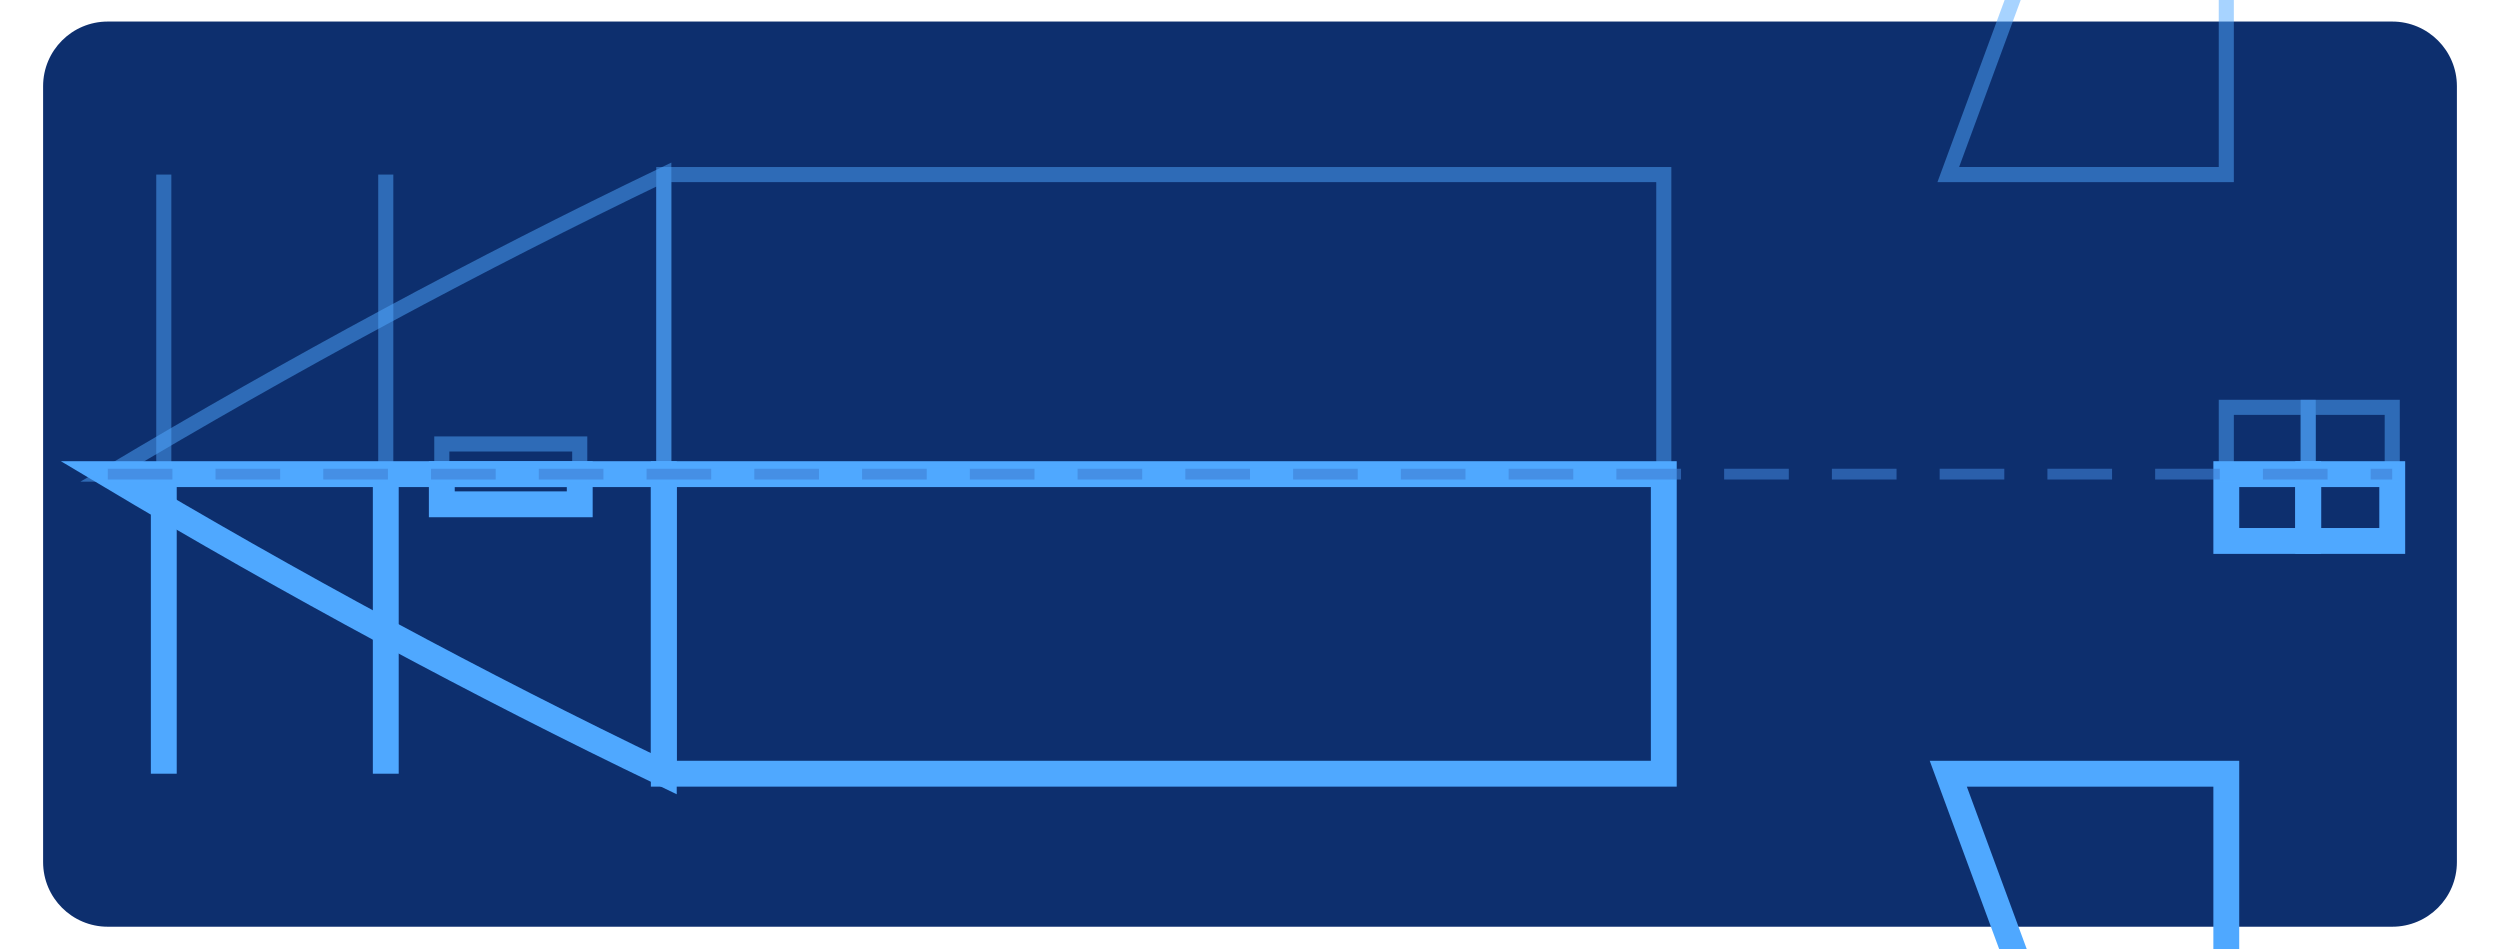
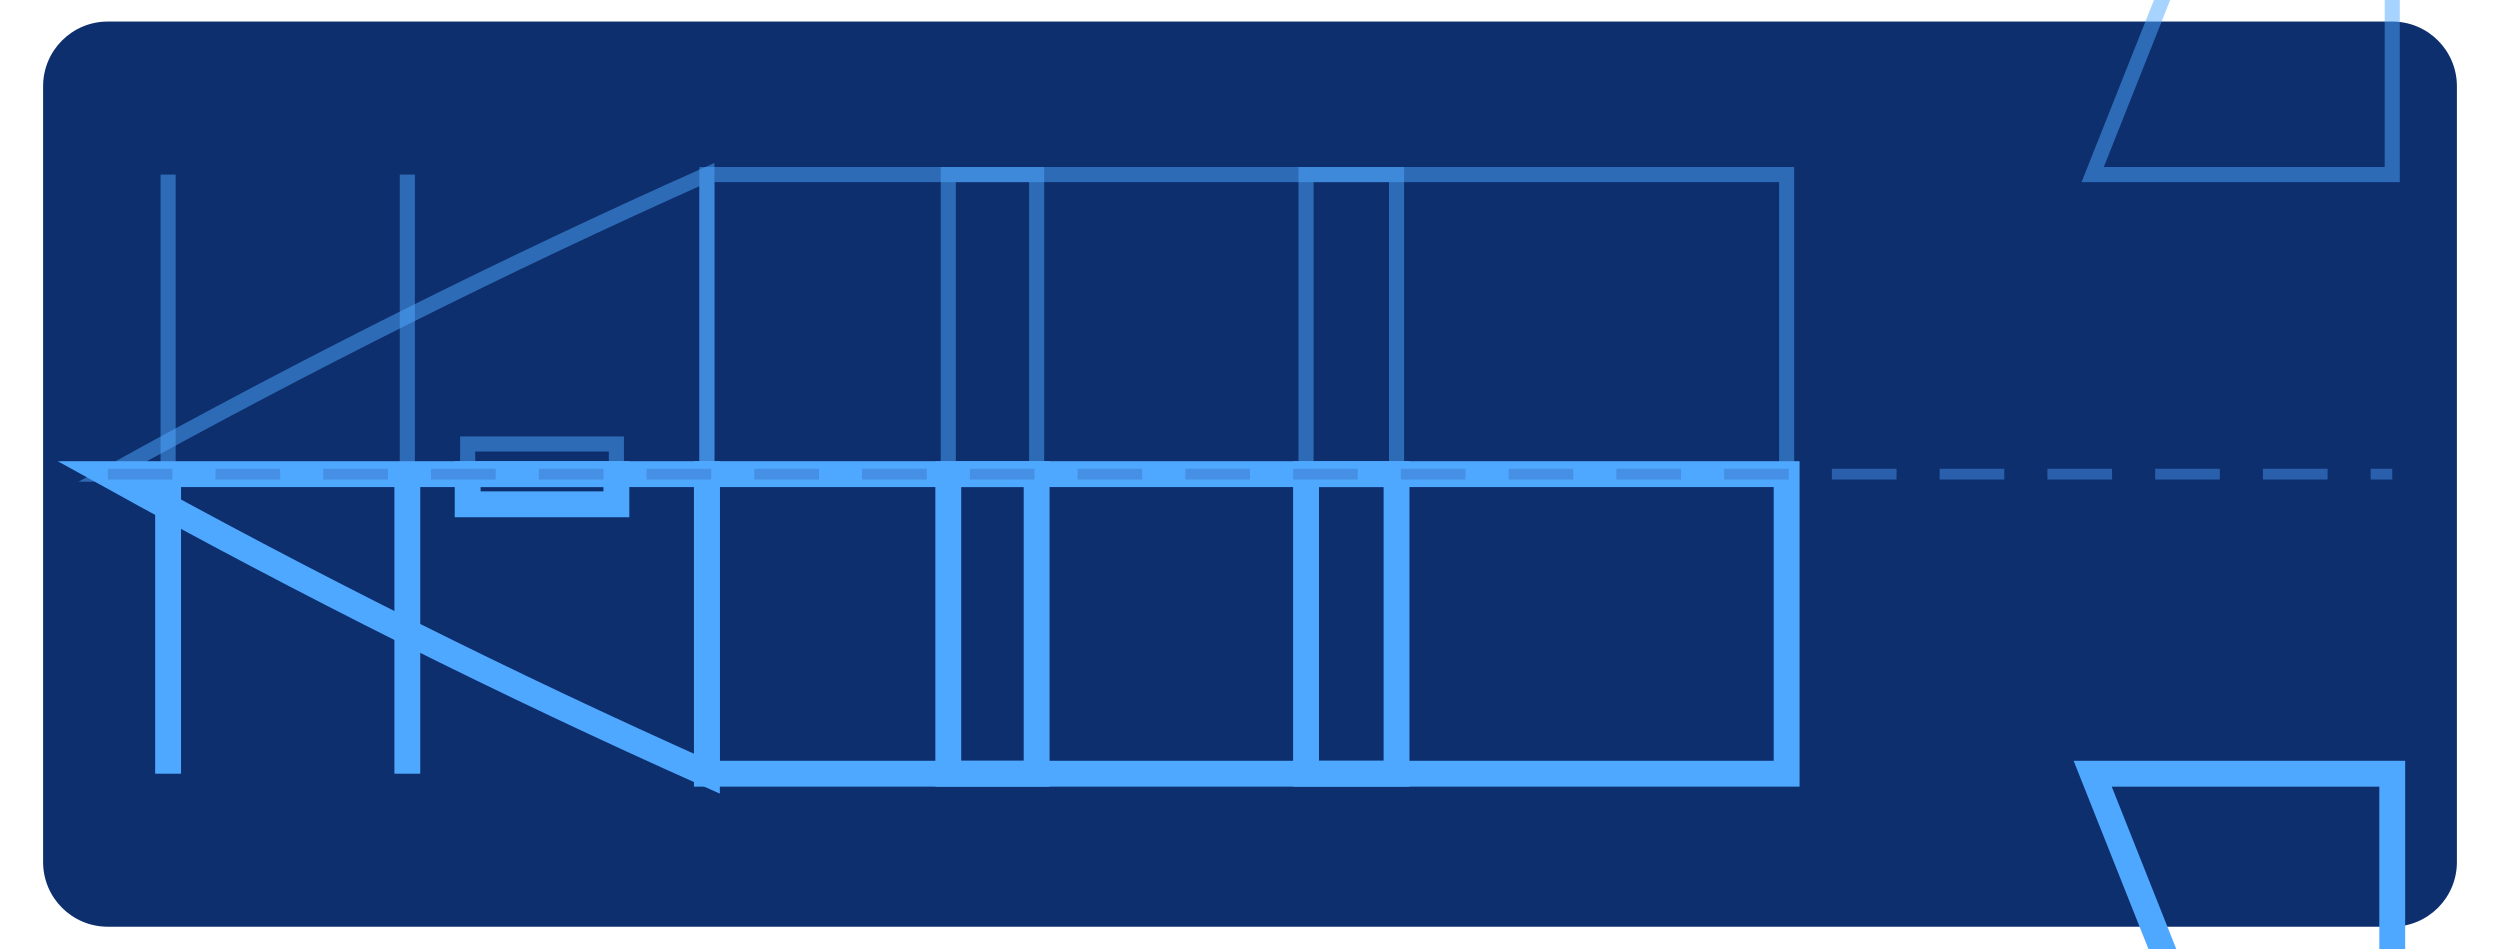
<svg xmlns="http://www.w3.org/2000/svg" viewBox="0 0 116 44" width="232" height="88" preserveAspectRatio="xMidYMid meet">
  <rect x="2" y="1" width="112" height="42" rx="3" fill="#0d2f6e" />
-   <path d="M 5.0 22.0 Q 17.9 29.7 30.8 35.9 L 30.8 22.0 Z" fill="none" stroke="#4fa8ff" stroke-width="1.2" />
-   <path d="M 5.0 22.0 Q 17.9 29.7 30.8 35.9 L 30.8 22.0 Z" transform="translate(0 44) scale(1 -1)" fill="none" stroke="#4fa8ff" stroke-width="0.7" opacity="0.5" />
-   <path d="M 30.8 22.0 L 30.8 35.9 L 77.2 35.9 L 77.2 22.0 Z" fill="none" stroke="#4fa8ff" stroke-width="1.2" />
-   <path d="M 30.8 22.0 L 30.8 35.9 L 77.2 35.9 L 77.2 22.0 Z" transform="translate(0 44) scale(1 -1)" fill="none" stroke="#4fa8ff" stroke-width="0.7" opacity="0.5" />
-   <path d="M 7.6 22.0 L 7.6 35.9 L 7.6 35.9 L 7.6 22.0 Z" fill="none" stroke="#4fa8ff" stroke-width="1.2" />
-   <path d="M 7.6 22.0 L 7.6 35.9 L 7.6 35.9 L 7.6 22.0 Z" transform="translate(0 44) scale(1 -1)" fill="none" stroke="#4fa8ff" stroke-width="0.7" opacity="0.5" />
-   <path d="M 17.9 22.0 L 17.9 35.9 L 17.9 35.9 L 17.9 22.0 Z" fill="none" stroke="#4fa8ff" stroke-width="1.2" />
-   <path d="M 17.9 22.0 L 17.9 35.9 L 17.9 35.9 L 17.9 22.0 Z" transform="translate(0 44) scale(1 -1)" fill="none" stroke="#4fa8ff" stroke-width="0.7" opacity="0.5" />
-   <path d="M 90.4 35.9 L 99.4 60.3 L 103.3 60.3 L 103.3 35.9 Z" fill="none" stroke="#4fa8ff" stroke-width="1.2" />
-   <path d="M 90.4 35.9 L 99.4 60.3 L 103.3 60.3 L 103.3 35.9 Z" transform="translate(0 44) scale(1 -1)" fill="none" stroke="#4fa8ff" stroke-width="0.7" opacity="0.5" />
-   <path d="M 20.5 22.0 L 20.5 23.4 L 26.9 23.4 L 26.9 22.0 Z" fill="none" stroke="#4fa8ff" stroke-width="1.2" />
-   <path d="M 20.5 22.0 L 20.5 23.4 L 26.9 23.4 L 26.9 22.0 Z" transform="translate(0 44) scale(1 -1)" fill="none" stroke="#4fa8ff" stroke-width="0.7" opacity="0.5" />
-   <path d="M 103.3 22.0 L 103.3 25.1 L 107.1 25.1 L 107.1 22.0 Z" fill="none" stroke="#4fa8ff" stroke-width="1.2" />
-   <path d="M 103.3 22.0 L 103.3 25.1 L 107.1 25.1 L 107.1 22.0 Z" transform="translate(0 44) scale(1 -1)" fill="none" stroke="#4fa8ff" stroke-width="0.7" opacity="0.5" />
-   <path d="M 107.1 22.0 L 107.1 25.1 L 111.0 25.1 L 111.0 22.0 Z" fill="none" stroke="#4fa8ff" stroke-width="1.2" />
-   <path d="M 107.1 22.0 L 107.1 25.1 L 111.0 25.1 L 111.0 22.0 Z" transform="translate(0 44) scale(1 -1)" fill="none" stroke="#4fa8ff" stroke-width="0.7" opacity="0.5" />
+   <path d="M 5.0 22.0 Q 18.9 29.7 32.8 35.9 L 32.8 22.0 Z" fill="none" stroke="#4fa8ff" stroke-width="1.2" />
+   <path d="M 5.0 22.0 Q 18.9 29.7 32.8 35.9 L 32.8 22.0 Z" transform="translate(0 44) scale(1 -1)" fill="none" stroke="#4fa8ff" stroke-width="0.7" opacity="0.5" />
+   <path d="M 32.8 22.0 L 32.8 35.9 L 82.9 35.9 L 82.9 22.0 Z" fill="none" stroke="#4fa8ff" stroke-width="1.2" />
+   <path d="M 32.8 22.0 L 32.8 35.9 L 82.9 35.9 L 82.9 22.0 Z" transform="translate(0 44) scale(1 -1)" fill="none" stroke="#4fa8ff" stroke-width="0.7" opacity="0.5" />
+   <path d="M 44.0 22.0 L 44.0 35.9 L 48.1 35.9 L 48.1 22.0 Z" fill="none" stroke="#4fa8ff" stroke-width="1.2" />
+   <path d="M 44.0 22.0 L 44.0 35.9 L 48.1 35.9 L 48.1 22.0 Z" transform="translate(0 44) scale(1 -1)" fill="none" stroke="#4fa8ff" stroke-width="0.7" opacity="0.5" />
+   <path d="M 60.6 22.0 L 60.6 35.9 L 64.8 35.9 L 64.8 22.0 Z" fill="none" stroke="#4fa8ff" stroke-width="1.2" />
+   <path d="M 60.6 22.0 L 60.6 35.9 L 64.8 35.9 L 64.8 22.0 Z" transform="translate(0 44) scale(1 -1)" fill="none" stroke="#4fa8ff" stroke-width="0.7" opacity="0.5" />
+   <path d="M 7.8 22.0 L 7.8 35.9 L 7.8 35.9 L 7.8 22.0 Z" fill="none" stroke="#4fa8ff" stroke-width="1.2" />
+   <path d="M 7.8 22.0 L 7.8 35.9 L 7.8 35.9 L 7.8 22.0 Z" transform="translate(0 44) scale(1 -1)" fill="none" stroke="#4fa8ff" stroke-width="0.7" opacity="0.5" />
+   <path d="M 18.9 22.0 L 18.9 35.9 L 18.9 35.9 L 18.9 22.0 Z" fill="none" stroke="#4fa8ff" stroke-width="1.2" />
+   <path d="M 18.9 22.0 L 18.9 35.9 L 18.9 35.9 L 18.9 22.0 Z" transform="translate(0 44) scale(1 -1)" fill="none" stroke="#4fa8ff" stroke-width="0.7" opacity="0.5" />
+   <path d="M 97.1 35.9 L 106.8 60.3 L 111.0 60.3 L 111.0 35.9 Z" fill="none" stroke="#4fa8ff" stroke-width="1.2" />
+   <path d="M 97.1 35.9 L 106.8 60.3 L 111.0 60.3 L 111.0 35.9 Z" transform="translate(0 44) scale(1 -1)" fill="none" stroke="#4fa8ff" stroke-width="0.7" opacity="0.5" />
+   <path d="M 21.7 22.0 L 21.7 23.4 L 28.6 23.4 L 28.6 22.0 Z" fill="none" stroke="#4fa8ff" stroke-width="1.2" />
+   <path d="M 21.7 22.0 L 21.7 23.4 L 28.6 23.4 L 28.6 22.0 Z" transform="translate(0 44) scale(1 -1)" fill="none" stroke="#4fa8ff" stroke-width="0.7" opacity="0.5" />
  <line x1="5" y1="22" x2="111" y2="22" stroke="#3d7fd4" stroke-width="0.5" stroke-dasharray="3 2" opacity="0.6" />
</svg>
